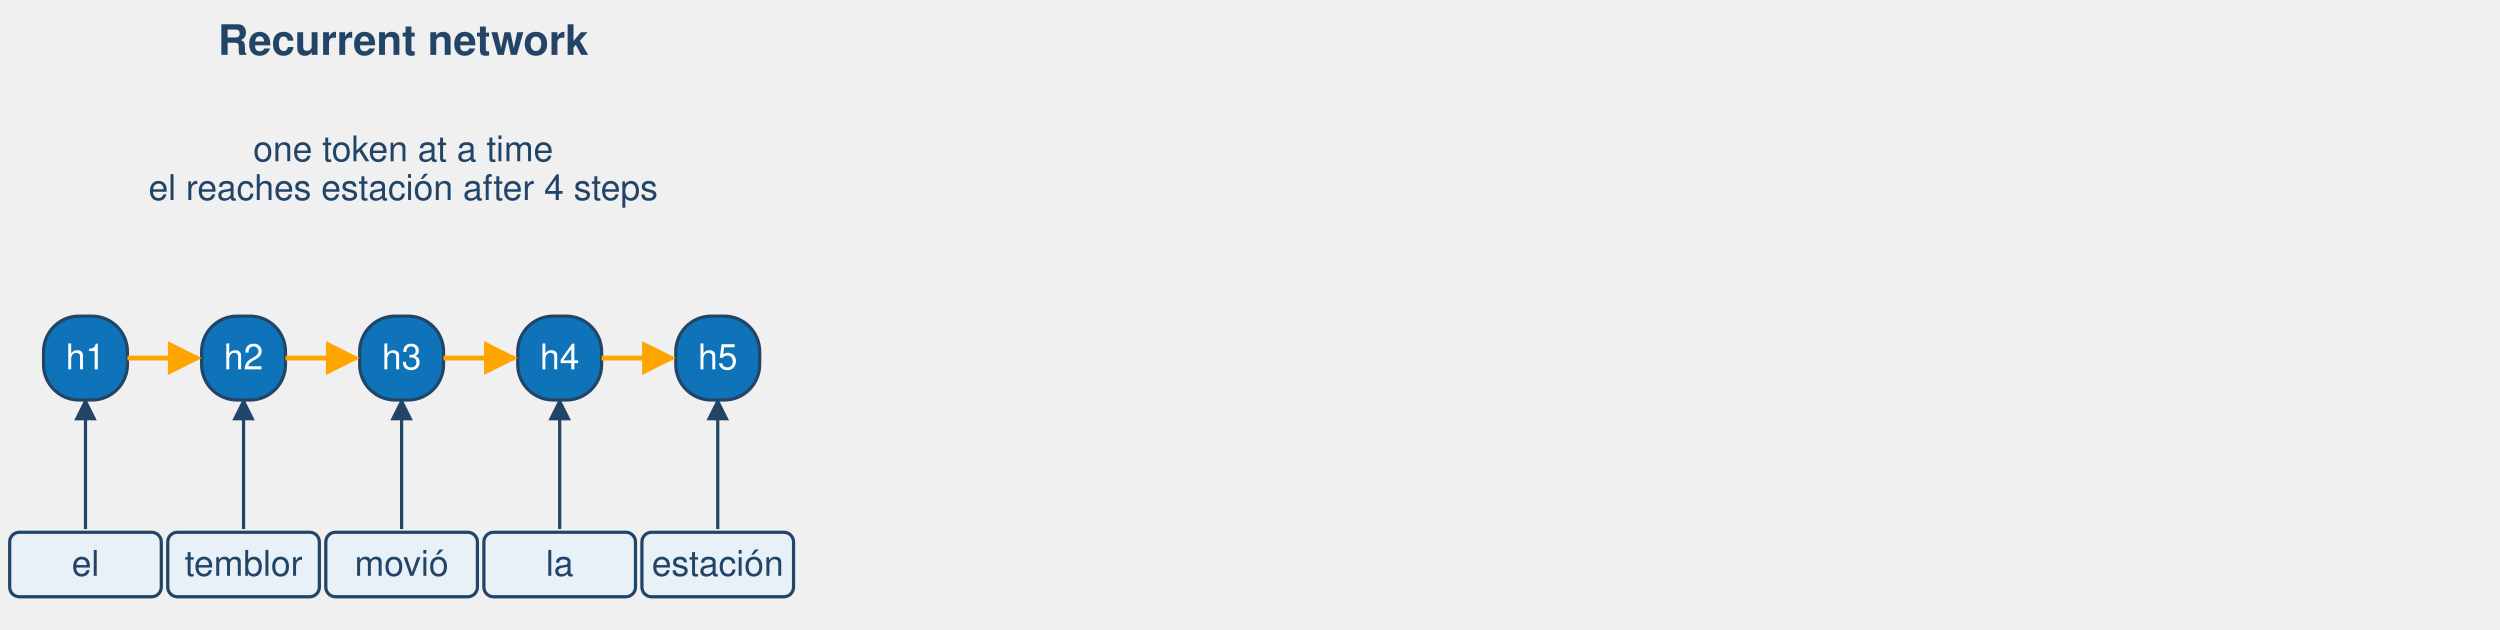
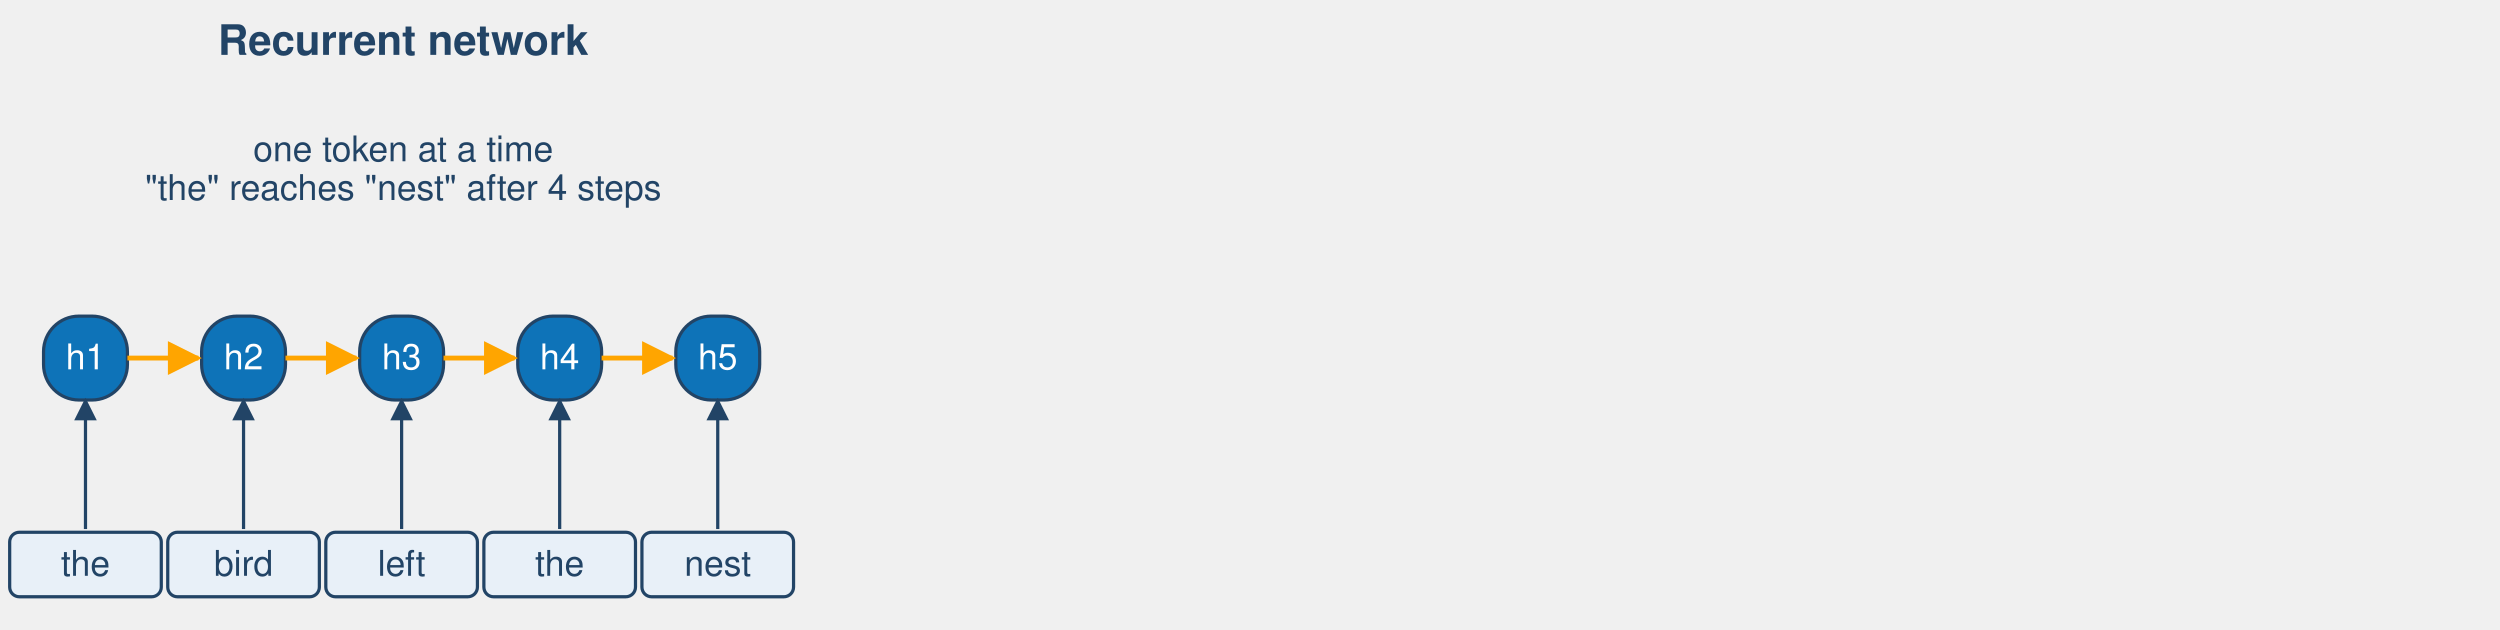
<svg xmlns="http://www.w3.org/2000/svg" viewBox="0 0 1550 390" width="1550" height="390">
  <defs>
    <style type="text/css">
 text { font-family:Segoe UI, Helvetica, Arial, sans-serif; fill:#224466; }
 .t { font-size:26px; font-weight:600; text-anchor:middle; }
 .s { font-size:22px; text-anchor:middle; }
 .b { font-size:30px; font-weight:700; text-anchor:middle; }
 .w { fill:#ffffff; }
 .l { text-anchor:start; }
 .m { font-family:Consolas, Menlo, monospace; }
</style>
    <marker id="ar" viewBox="0 0 10 10" refX="9" refY="5" markerWidth="7" markerHeight="7" orient="auto-start-reverse">
      <path d="M0,0 L10,5 L0,10 z" fill="#224466" />
    </marker>
    <marker id="ao" viewBox="0 0 10 10" refX="9" refY="5" markerWidth="7" markerHeight="7" orient="auto-start-reverse">
      <path d="M0,0 L10,5 L0,10 z" fill="#ffa500" />
    </marker>
  </defs>
  <rect x="6" y="330" width="94" height="40" rx="6" fill="#e8f0f8" stroke="#224466" stroke-width="2" />
-   <text x="53.0" y="357.0" class="s">el</text>
+   <text x="53.0" y="357.0" class="s">the</text>
  <rect x="104" y="330" width="94" height="40" rx="6" fill="#e8f0f8" stroke="#224466" stroke-width="2" />
-   <text x="151.0" y="357.0" class="s">temblor</text>
+   <text x="151.0" y="357.0" class="s">bird</text>
  <rect x="202" y="330" width="94" height="40" rx="6" fill="#e8f0f8" stroke="#224466" stroke-width="2" />
-   <text x="249.0" y="357.0" class="s">movió</text>
+   <text x="249.0" y="357.0" class="s">left</text>
  <rect x="300" y="330" width="94" height="40" rx="6" fill="#e8f0f8" stroke="#224466" stroke-width="2" />
-   <text x="347.0" y="357.0" class="s">la</text>
+   <text x="347.0" y="357.0" class="s">the</text>
  <rect x="398" y="330" width="94" height="40" rx="6" fill="#e8f0f8" stroke="#224466" stroke-width="2" />
-   <text x="445.0" y="357.0" class="s">estación</text>
+   <text x="445.0" y="357.0" class="s">nest</text>
  <text x="250.0" y="34" class="t">Recurrent network</text>
  <rect x="27" y="196" width="52" height="52" rx="22" fill="#0e73b8" stroke="#224466" stroke-width="2" />
  <text x="53.0" y="229.0" class="s" style="fill:#fff">h1</text>
  <line x1="53" y1="328" x2="53" y2="248" stroke="#224466" stroke-width="2" marker-end="url(#ar)" />
  <rect x="125" y="196" width="52" height="52" rx="22" fill="#0e73b8" stroke="#224466" stroke-width="2" />
  <text x="151.0" y="229.0" class="s" style="fill:#fff">h2</text>
  <line x1="151" y1="328" x2="151" y2="248" stroke="#224466" stroke-width="2" marker-end="url(#ar)" />
  <line x1="79" y1="222" x2="123" y2="222" stroke="#ffa500" stroke-width="3" marker-end="url(#ao)" />
  <rect x="223" y="196" width="52" height="52" rx="22" fill="#0e73b8" stroke="#224466" stroke-width="2" />
  <text x="249.0" y="229.0" class="s" style="fill:#fff">h3</text>
  <line x1="249" y1="328" x2="249" y2="248" stroke="#224466" stroke-width="2" marker-end="url(#ar)" />
  <line x1="177" y1="222" x2="221" y2="222" stroke="#ffa500" stroke-width="3" marker-end="url(#ao)" />
  <rect x="321" y="196" width="52" height="52" rx="22" fill="#0e73b8" stroke="#224466" stroke-width="2" />
  <text x="347.0" y="229.0" class="s" style="fill:#fff">h4</text>
  <line x1="347" y1="328" x2="347" y2="248" stroke="#224466" stroke-width="2" marker-end="url(#ar)" />
  <line x1="275" y1="222" x2="319" y2="222" stroke="#ffa500" stroke-width="3" marker-end="url(#ao)" />
  <rect x="419" y="196" width="52" height="52" rx="22" fill="#0e73b8" stroke="#224466" stroke-width="2" />
  <text x="445.0" y="229.0" class="s" style="fill:#fff">h5</text>
  <line x1="445" y1="328" x2="445" y2="248" stroke="#224466" stroke-width="2" marker-end="url(#ar)" />
  <line x1="373" y1="222" x2="417" y2="222" stroke="#ffa500" stroke-width="3" marker-end="url(#ao)" />
  <text x="250.0" y="100" class="s">one token at a time</text>
-   <text x="250.0" y="124" class="s">el reaches estación after 4 steps</text>
+   <text x="250.0" y="124" class="s">"the" reaches "nest" after 4 steps</text>
</svg>
